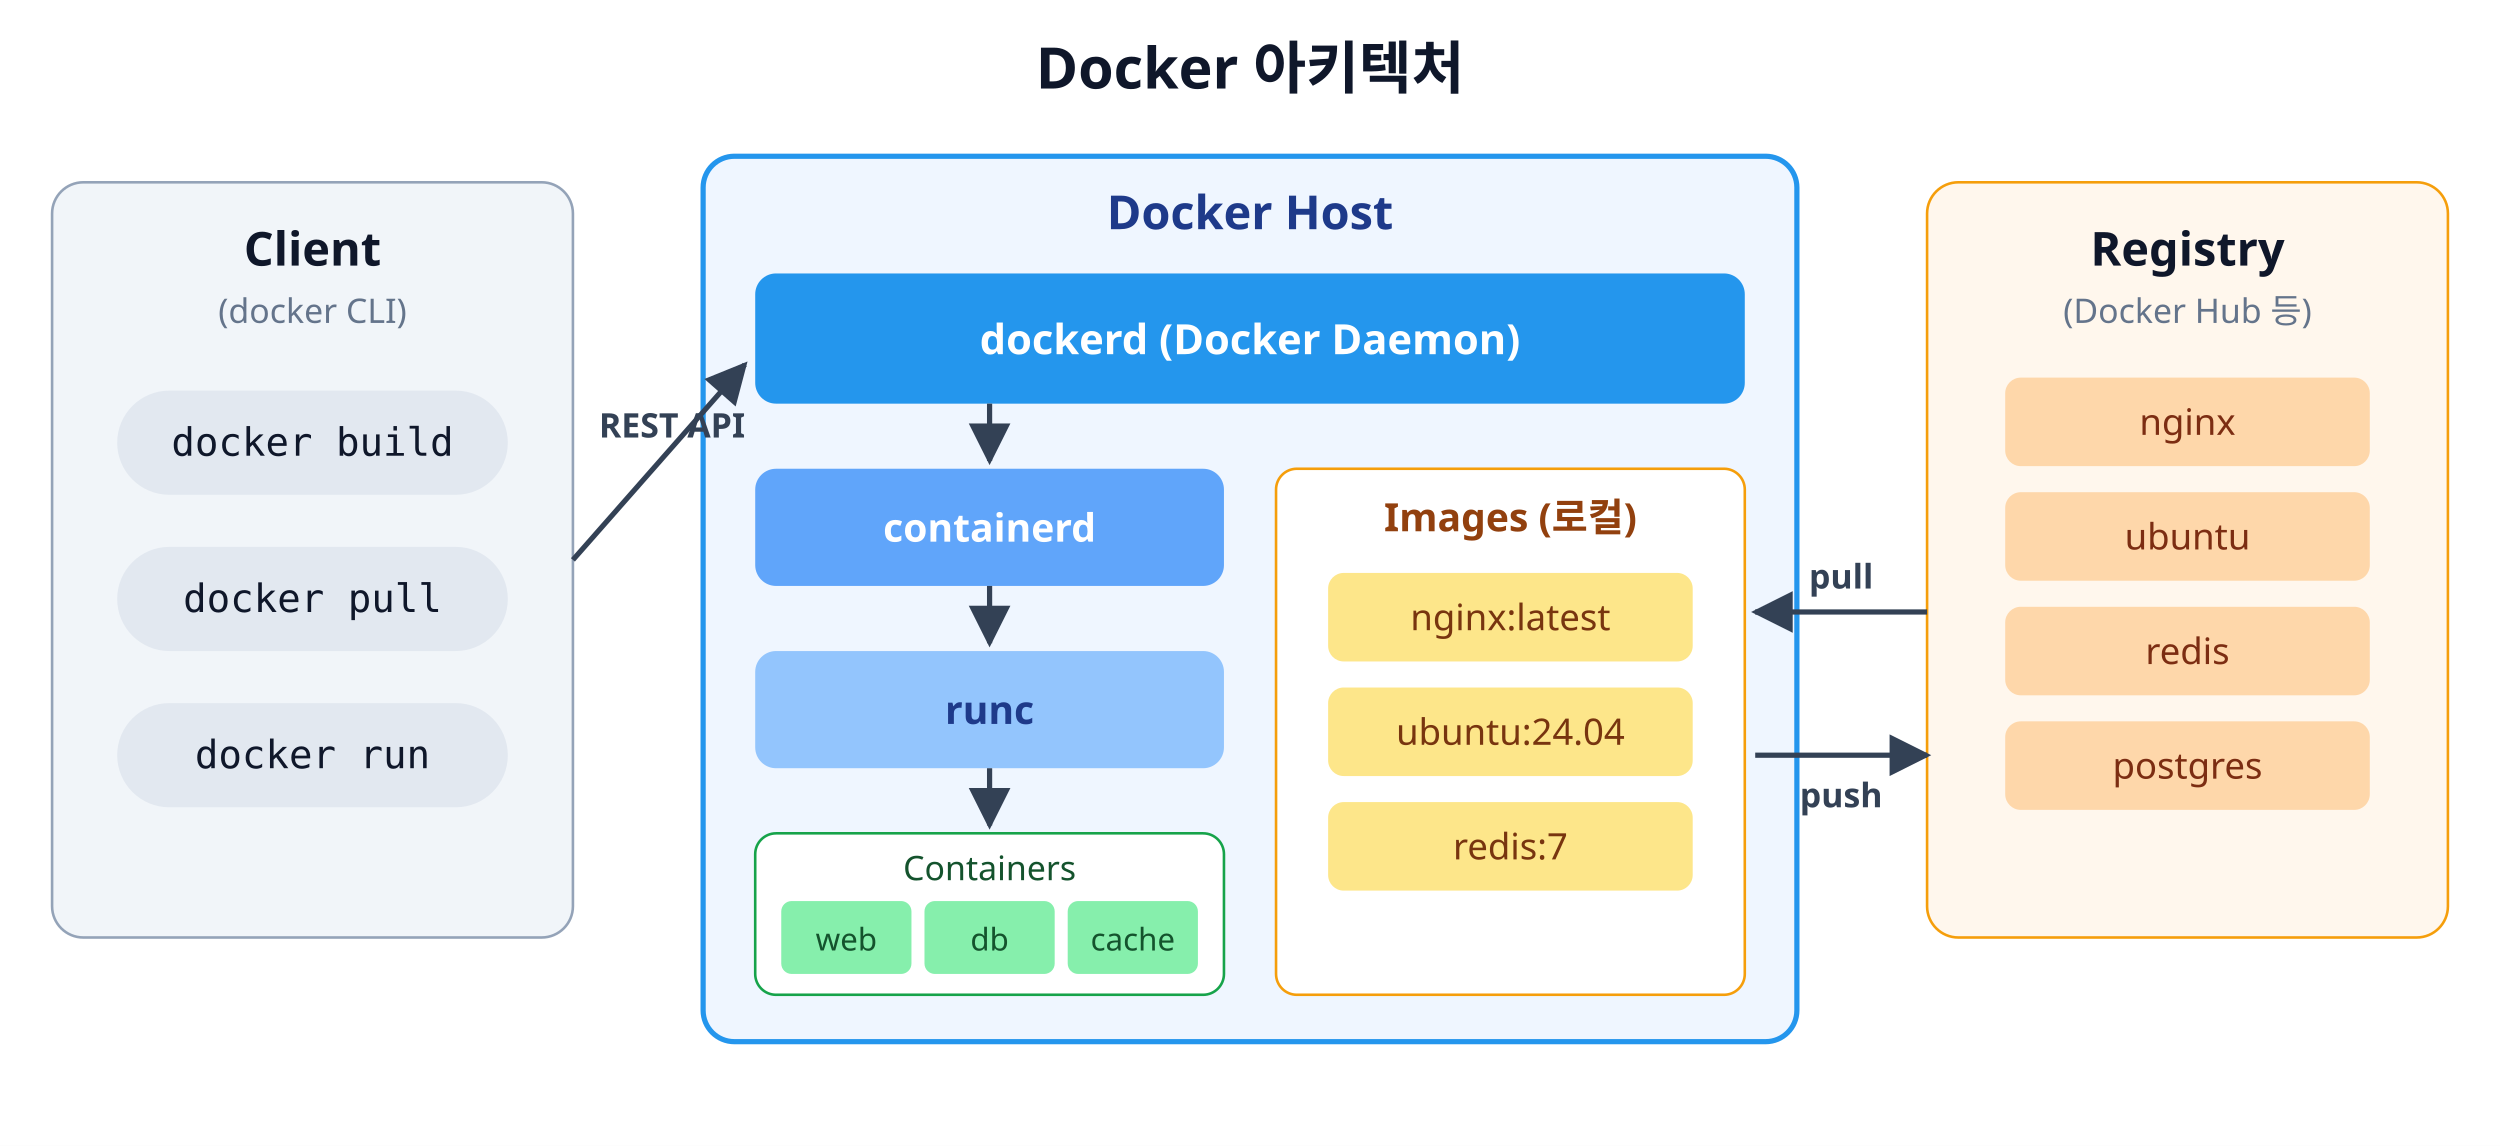
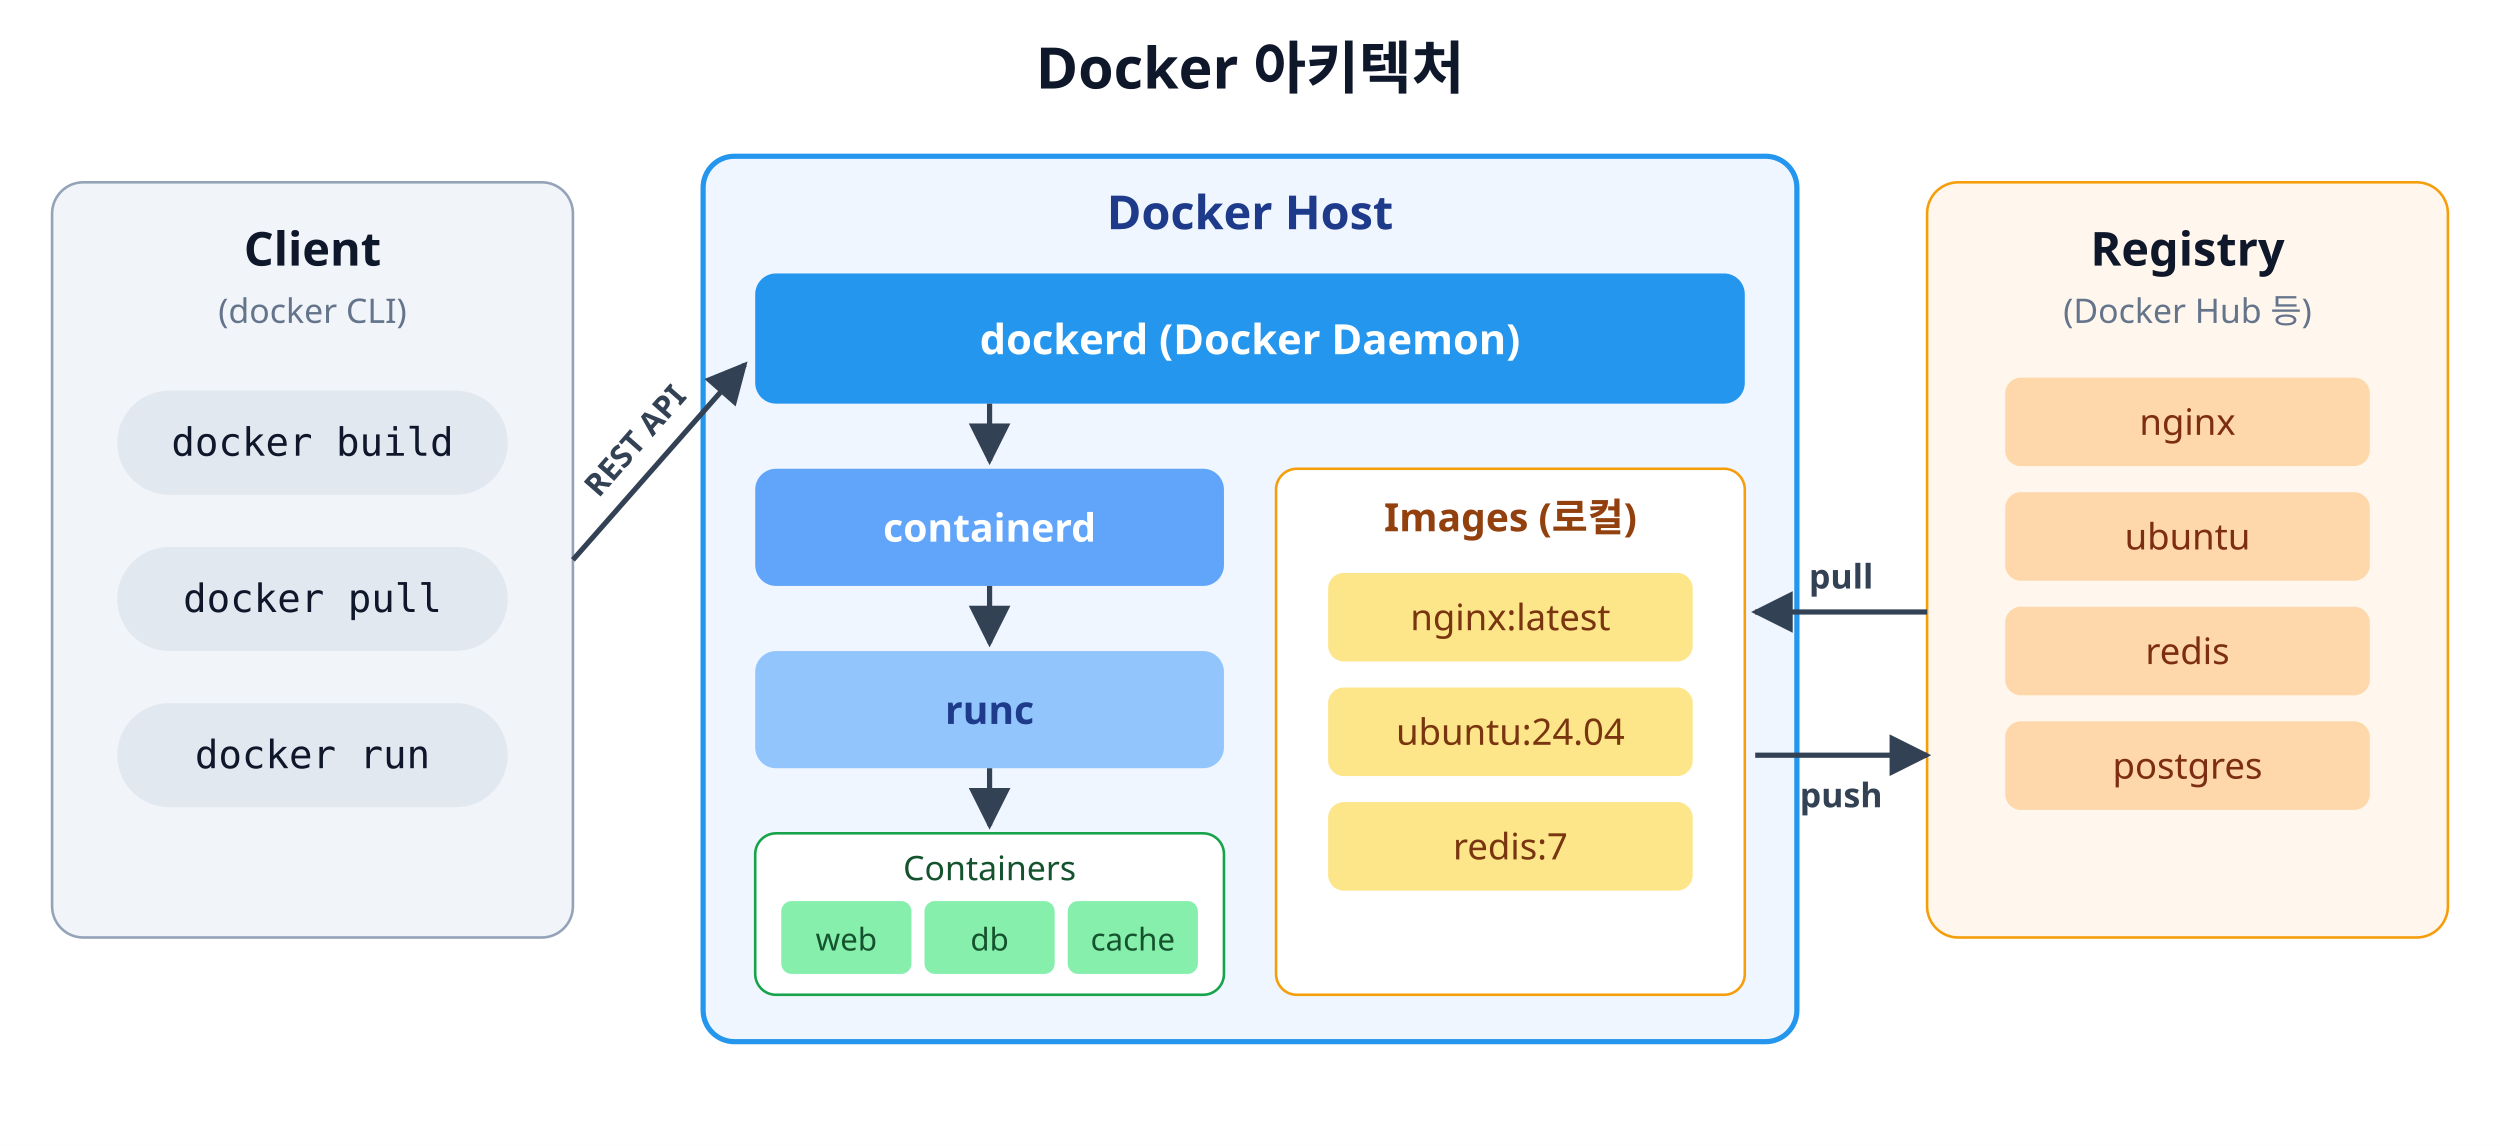
<svg xmlns="http://www.w3.org/2000/svg" viewBox="0 0 960 440" width="960" height="440" font-family="'Noto Sans KR','Malgun Gothic',sans-serif">
  <defs>
    <marker id="arrow" viewBox="0 0 10 10" refX="9" refY="5" markerWidth="8" markerHeight="8" orient="auto-start-reverse">
      <path d="M0,0 L10,5 L0,10 z" fill="#334155" />
    </marker>
  </defs>
  <rect width="960" height="440" fill="#ffffff" />
  <text x="480" y="34" text-anchor="middle" font-size="22" font-weight="700" fill="#0f172a">Docker 아키텍처</text>
  <rect x="20" y="70" width="200" height="290" rx="12" fill="#f1f5f9" stroke="#94a3b8" />
  <text x="120" y="102" text-anchor="middle" font-size="18" font-weight="700" fill="#0f172a">Client</text>
  <text x="120" y="124" text-anchor="middle" font-size="13" fill="#64748b">(docker CLI)</text>
  <g font-family="Consolas,'D2Coding',monospace" font-size="15" text-anchor="middle">
    <rect x="45" y="150" width="150" height="40" rx="20" fill="#e2e8f0" />
    <text x="120" y="175" fill="#0f172a">docker build</text>
    <rect x="45" y="210" width="150" height="40" rx="20" fill="#e2e8f0" />
    <text x="120" y="235" fill="#0f172a">docker pull</text>
    <rect x="45" y="270" width="150" height="40" rx="20" fill="#e2e8f0" />
    <text x="120" y="295" fill="#0f172a">docker run</text>
  </g>
  <rect x="270" y="60" width="420" height="340" rx="12" fill="#eff6ff" stroke="#2496ed" stroke-width="2" />
  <text x="480" y="88" text-anchor="middle" font-size="18" font-weight="700" fill="#1e3a8a">Docker Host</text>
  <rect x="290" y="105" width="380" height="50" rx="8" fill="#2496ed" />
  <text x="480" y="136" text-anchor="middle" font-size="16" font-weight="700" fill="#ffffff">dockerd (Docker Daemon)</text>
  <rect x="290" y="180" width="180" height="45" rx="8" fill="#60a5fa" />
  <text x="380" y="208" text-anchor="middle" font-size="15" fill="#ffffff" font-weight="700">containerd</text>
  <rect x="290" y="250" width="180" height="45" rx="8" fill="#93c5fd" />
  <text x="380" y="278" text-anchor="middle" font-size="15" fill="#1e3a8a" font-weight="700">runc</text>
  <rect x="290" y="320" width="180" height="62" rx="8" fill="#ffffff" stroke="#16a34a" />
  <text x="380" y="338" text-anchor="middle" font-size="13" fill="#14532d">Containers</text>
  <g font-size="12" text-anchor="middle">
    <rect x="300" y="346" width="50" height="28" rx="4" fill="#86efac" />
    <text x="325" y="365" fill="#14532d">web</text>
    <rect x="355" y="346" width="50" height="28" rx="4" fill="#86efac" />
    <text x="380" y="365" fill="#14532d">db</text>
    <rect x="410" y="346" width="50" height="28" rx="4" fill="#86efac" />
    <text x="435" y="365" fill="#14532d">cache</text>
  </g>
  <rect x="490" y="180" width="180" height="202" rx="8" fill="#ffffff" stroke="#f59e0b" />
  <text x="580" y="204" text-anchor="middle" font-size="15" font-weight="700" fill="#92400e">Images (로컬)</text>
  <g font-size="14" text-anchor="middle">
    <rect x="510" y="220" width="140" height="34" rx="6" fill="#fde68a" />
    <text x="580" y="242" fill="#78350f">nginx:latest</text>
    <rect x="510" y="264" width="140" height="34" rx="6" fill="#fde68a" />
    <text x="580" y="286" fill="#78350f">ubuntu:24.04</text>
    <rect x="510" y="308" width="140" height="34" rx="6" fill="#fde68a" />
    <text x="580" y="330" fill="#78350f">redis:7</text>
  </g>
  <rect x="740" y="70" width="200" height="290" rx="12" fill="#fff7ed" stroke="#f59e0b" />
  <text x="840" y="102" text-anchor="middle" font-size="18" font-weight="700" fill="#0f172a">Registry</text>
  <text x="840" y="124" text-anchor="middle" font-size="13" fill="#64748b">(Docker Hub 등)</text>
  <g font-size="14" text-anchor="middle">
    <rect x="770" y="145" width="140" height="34" rx="6" fill="#fed7aa" />
    <text x="840" y="167" fill="#7c2d12">nginx</text>
    <rect x="770" y="189" width="140" height="34" rx="6" fill="#fed7aa" />
    <text x="840" y="211" fill="#7c2d12">ubuntu</text>
    <rect x="770" y="233" width="140" height="34" rx="6" fill="#fed7aa" />
    <text x="840" y="255" fill="#7c2d12">redis</text>
    <rect x="770" y="277" width="140" height="34" rx="6" fill="#fed7aa" />
    <text x="840" y="299" fill="#7c2d12">postgres</text>
  </g>
  <g stroke="#334155" stroke-width="2" fill="none">
    <line x1="220" y1="215" x2="286" y2="140" marker-end="url(#arrow)" />
    <line x1="380" y1="155" x2="380" y2="177" marker-end="url(#arrow)" />
    <line x1="380" y1="225" x2="380" y2="247" marker-end="url(#arrow)" />
    <line x1="380" y1="295" x2="380" y2="317" marker-end="url(#arrow)" />
    <line x1="740" y1="235" x2="674" y2="235" marker-end="url(#arrow)" />
    <line x1="674" y1="290" x2="740" y2="290" marker-end="url(#arrow)" />
  </g>
  <g font-size="13" fill="#334155">
-     <text x="230" y="168" font-weight="700">REST API</text>
+     <text x="247" y="172" text-anchor="middle" font-size="12" font-weight="700" transform="rotate(-48.7 247 172)">REST API</text>
    <text x="707" y="226" text-anchor="middle" font-weight="700">pull</text>
    <text x="707" y="310" text-anchor="middle" font-weight="700">push</text>
  </g>
</svg>
